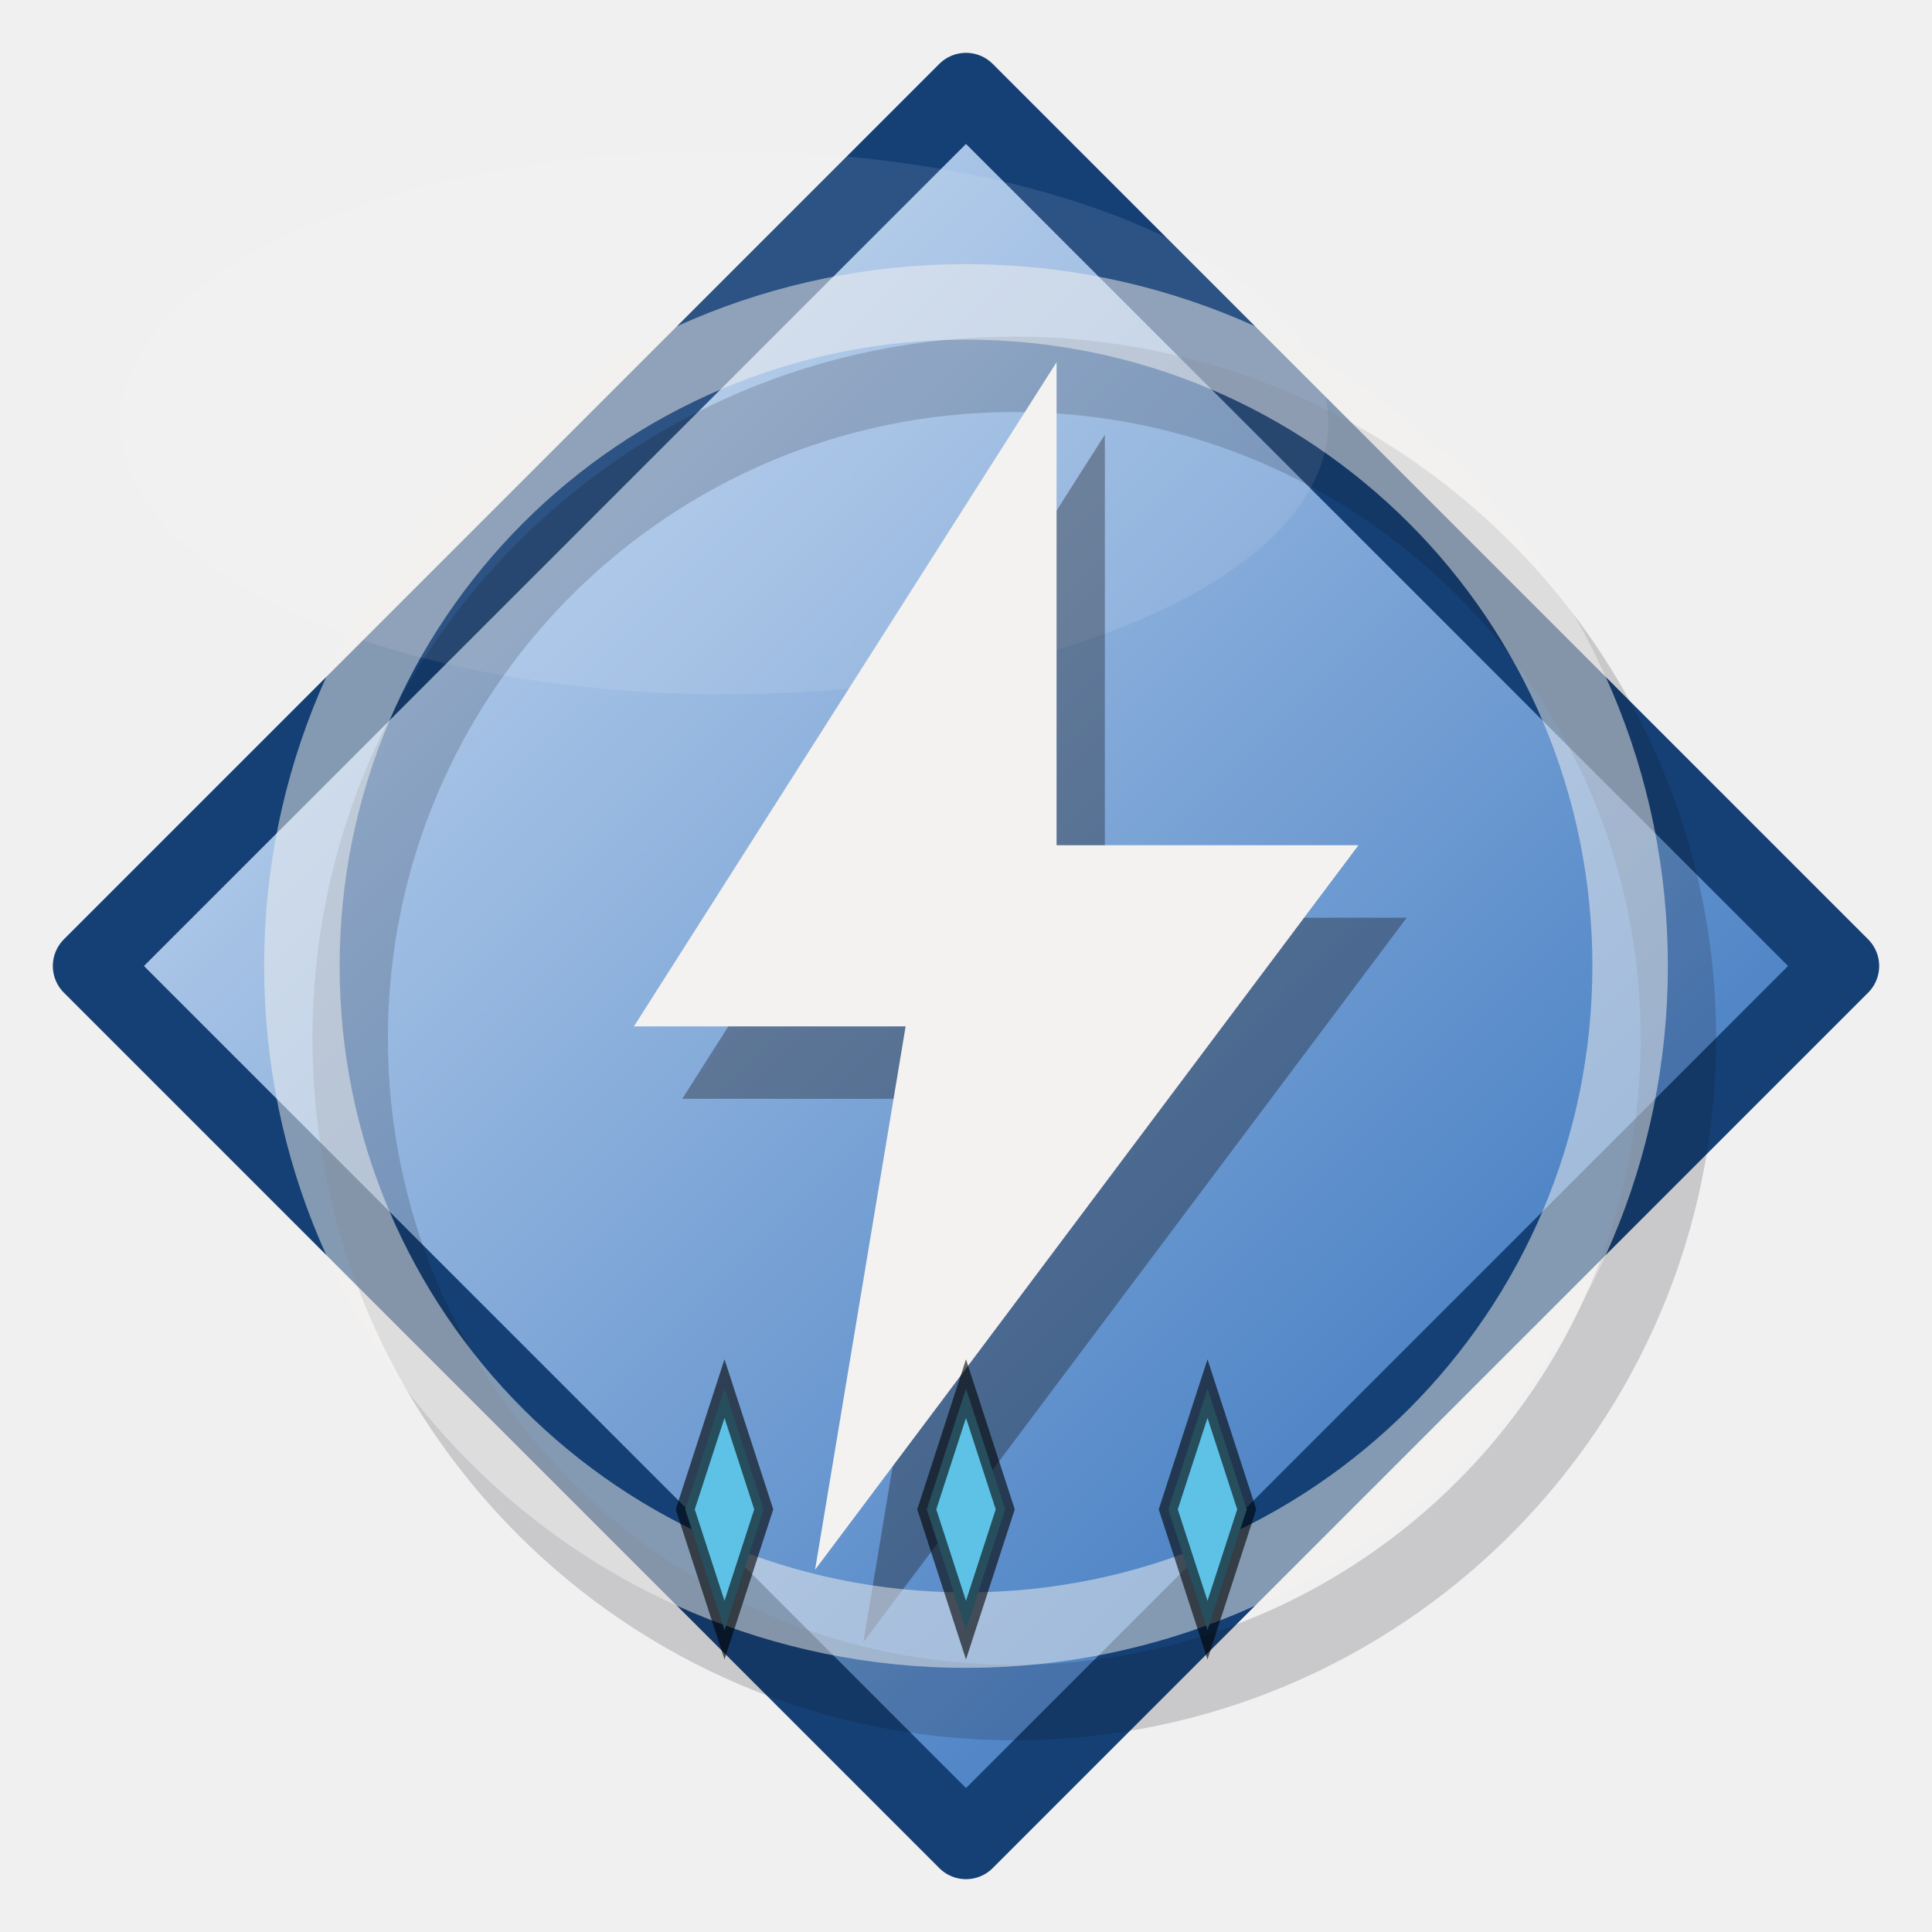
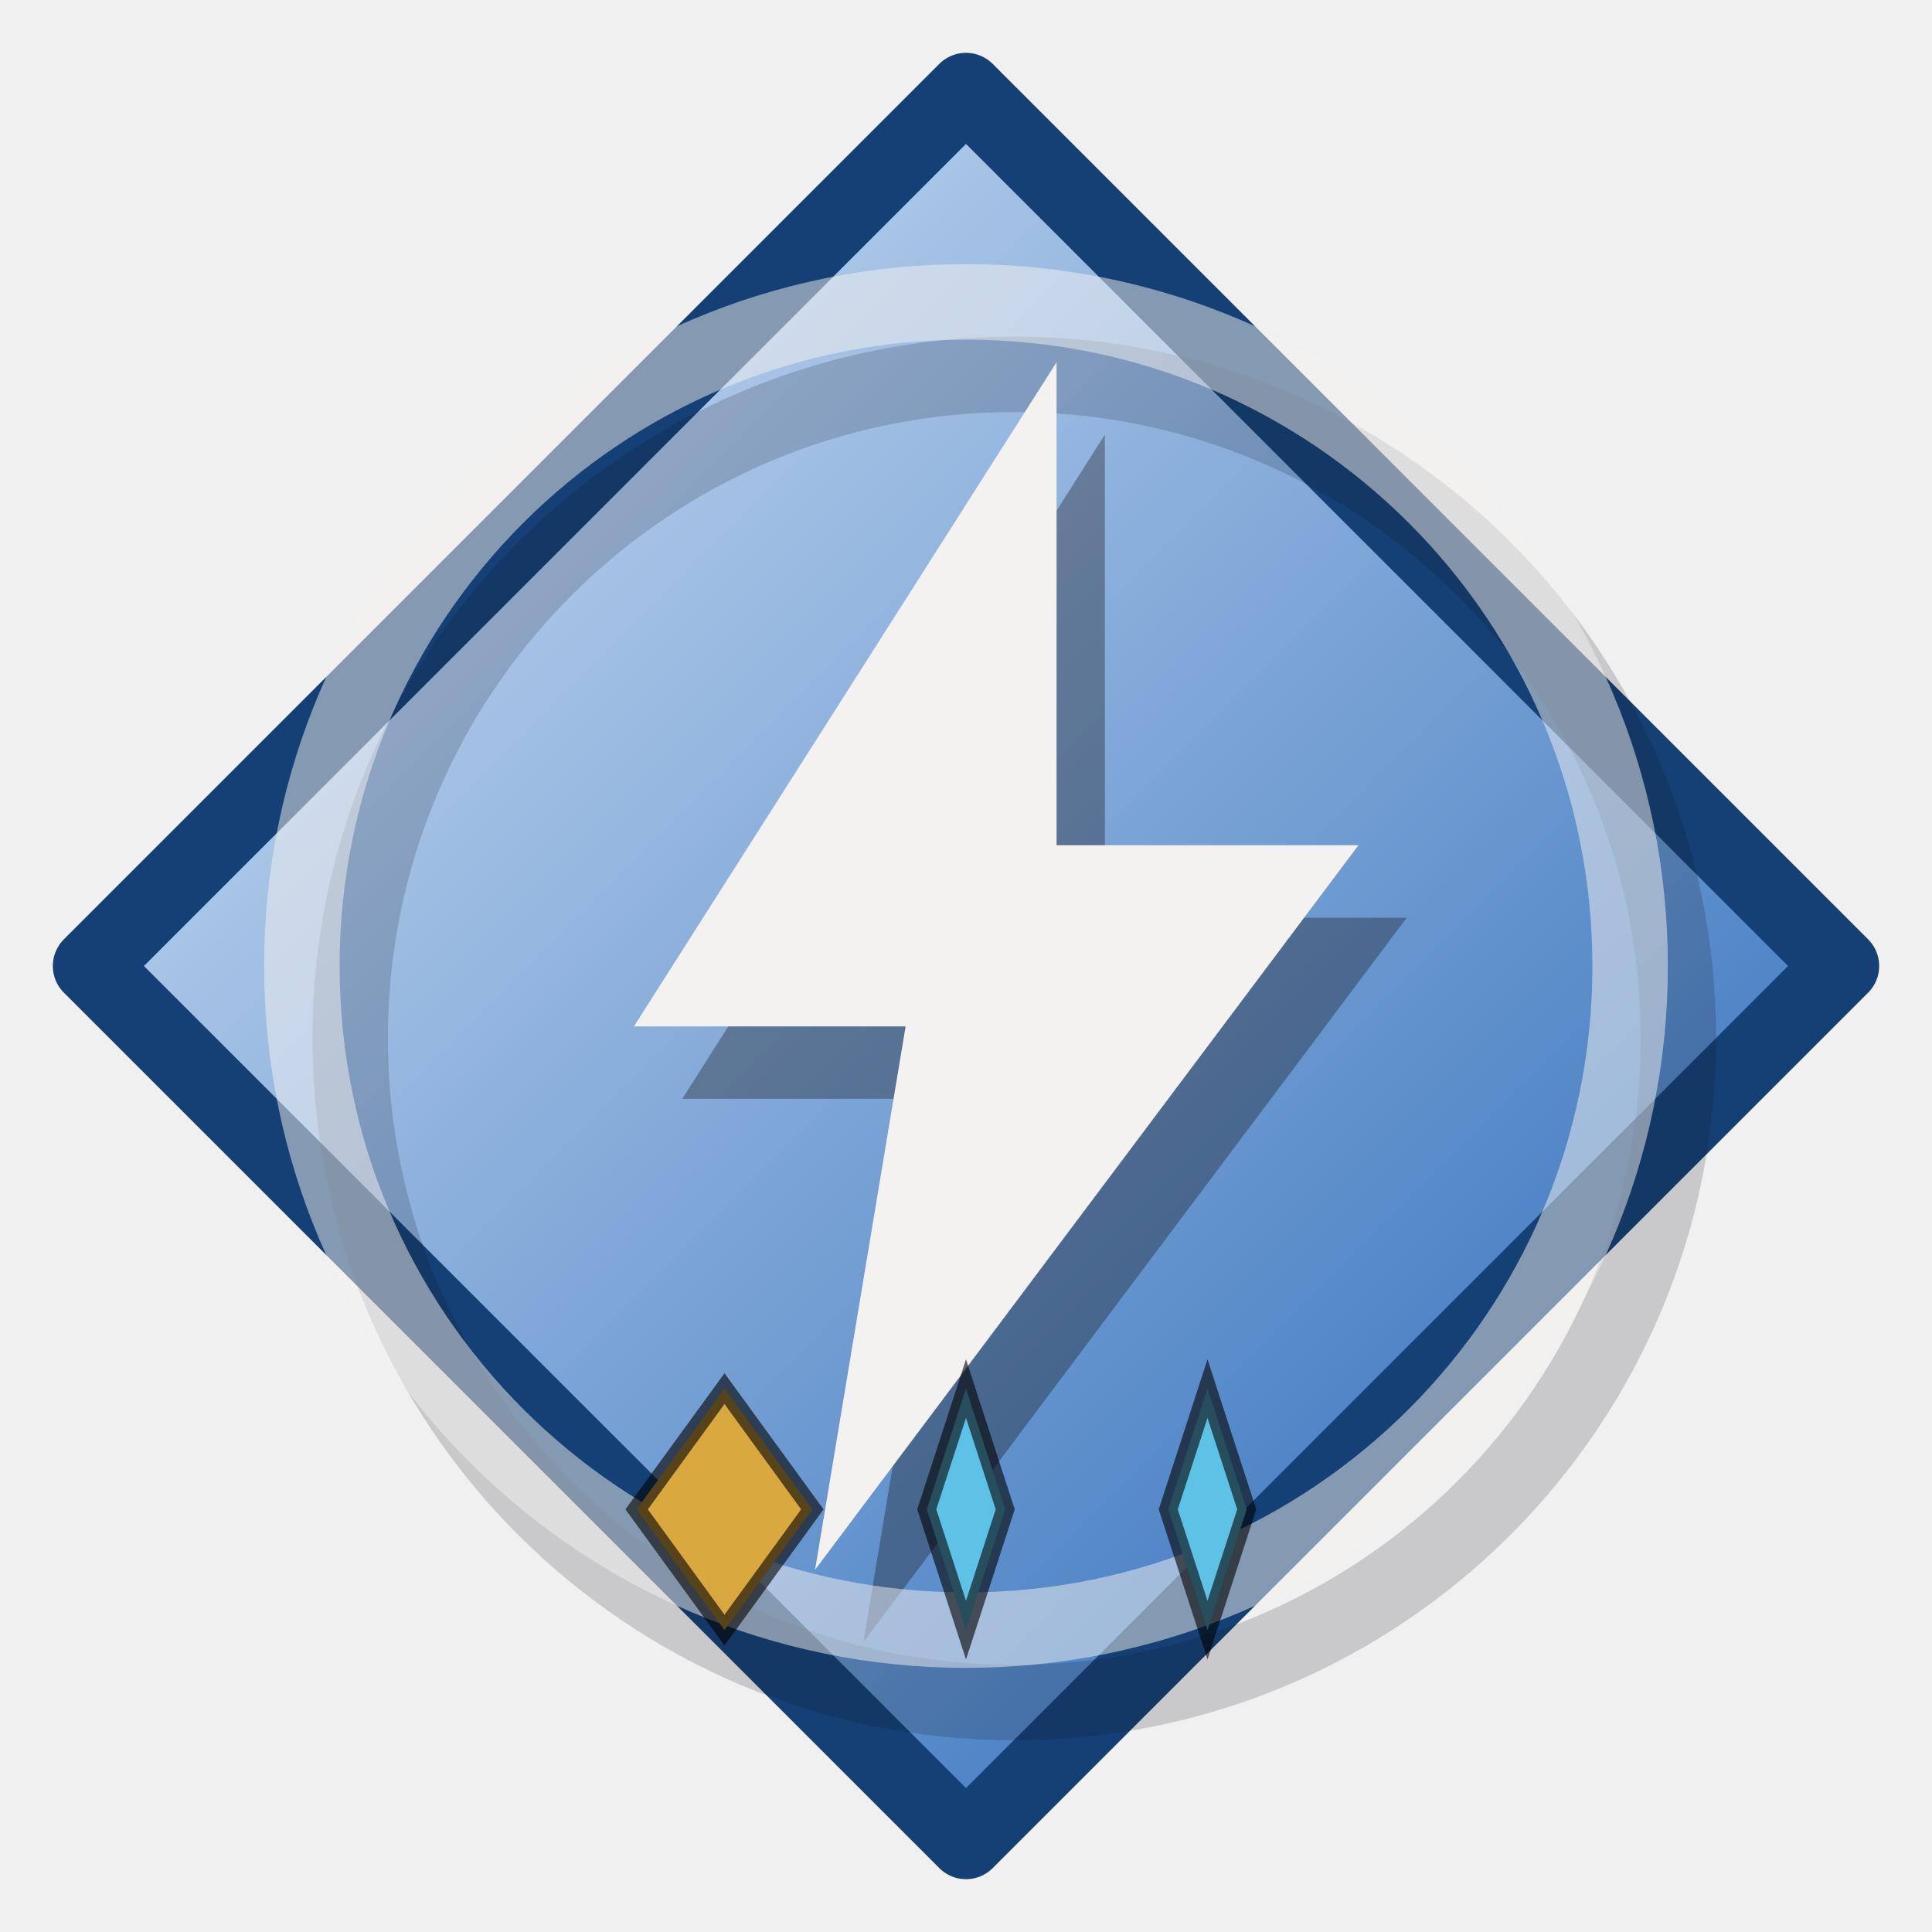
<svg xmlns="http://www.w3.org/2000/svg" viewBox="0 0 64 64">
  <defs>
    <linearGradient id="bg-lightning_frost" x1="0" y1="0" x2="1" y2="1">
      <stop offset="0" stop-color="#d9e7f8" />
      <stop offset="1" stop-color="#2063b5" />
    </linearGradient>
  </defs>
  <polygon points="32.00,3.00 61.00,32.00 32.00,61.00 3.00,32.00" fill="url(#bg-lightning_frost)" stroke="#154075" stroke-width="2.5" stroke-linejoin="round" />
-   <ellipse cx="24" cy="14" rx="20" ry="9" fill="#ffffff" opacity="0.10" />
  <g opacity="0.35" transform="translate(1.6,2.4)">
    <circle cx="32" cy="32" r="22" fill="none" stroke="#14141a" stroke-width="2.5" opacity="0.5" />
    <polygon points="35,12 21,34 30,34 27,52 45,28 35,28" fill="#14141a" />
  </g>
  <g>
    <circle cx="32" cy="32" r="22" fill="none" stroke="#f4f2f0" stroke-width="2.5" opacity="0.5" />
    <polygon points="35,12 21,34 30,34 27,52 45,28 35,28" fill="#f4f2f0" />
  </g>
  <g>
-     <polygon points="24.0,46.00 25.30,50.0 24.0,54.00 22.70,50.0" fill="#5ec2e6" stroke="#00000099" stroke-width="0.6" />
+     <polygon points="24.0,46.00 26.91,50.0 24.0,54.00 21.09,50.0" fill="#d9a83f" stroke="#00000099" stroke-width="0.6" />
    <polygon points="32.0,46.00 33.30,50.0 32.0,54.00 30.70,50.0" fill="#5ec2e6" stroke="#00000099" stroke-width="0.6" />
    <polygon points="40.0,46.00 41.30,50.0 40.0,54.00 38.70,50.0" fill="#5ec2e6" stroke="#00000099" stroke-width="0.6" />
  </g>
</svg>
